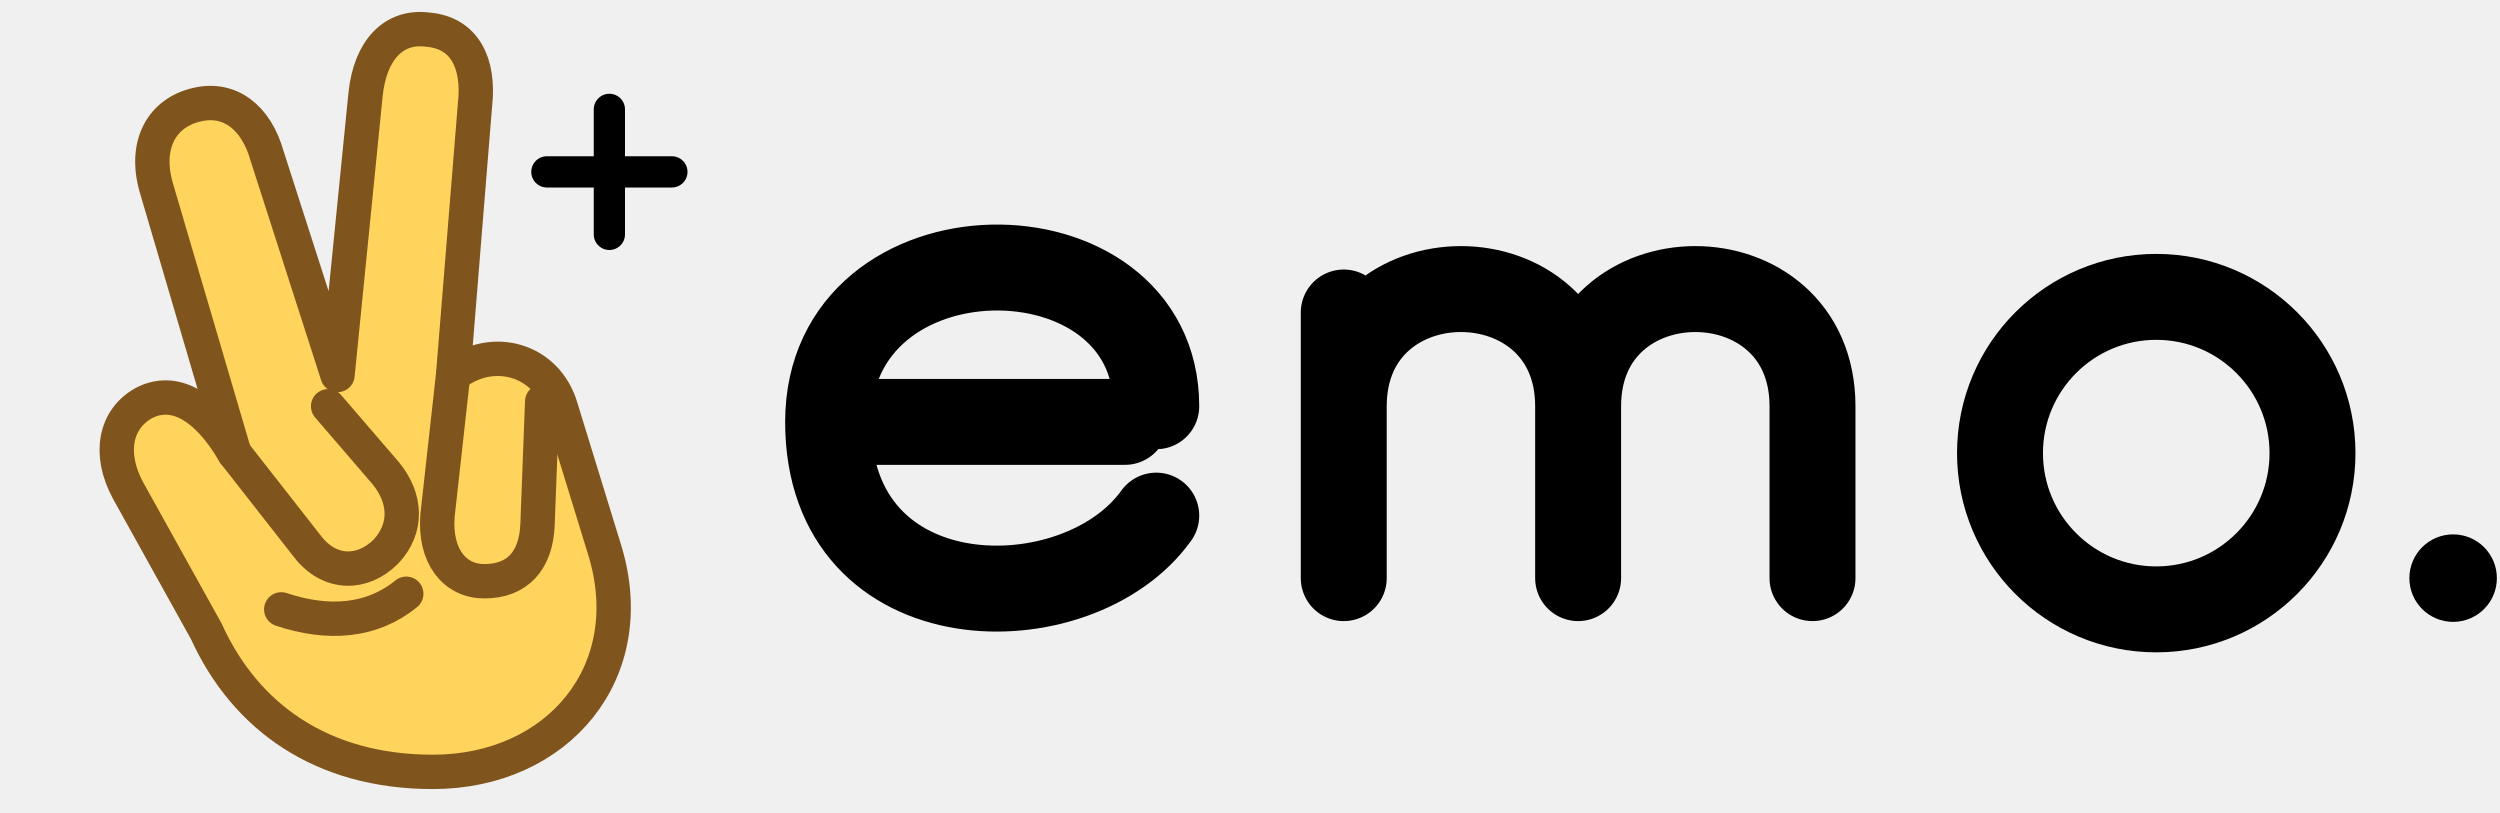
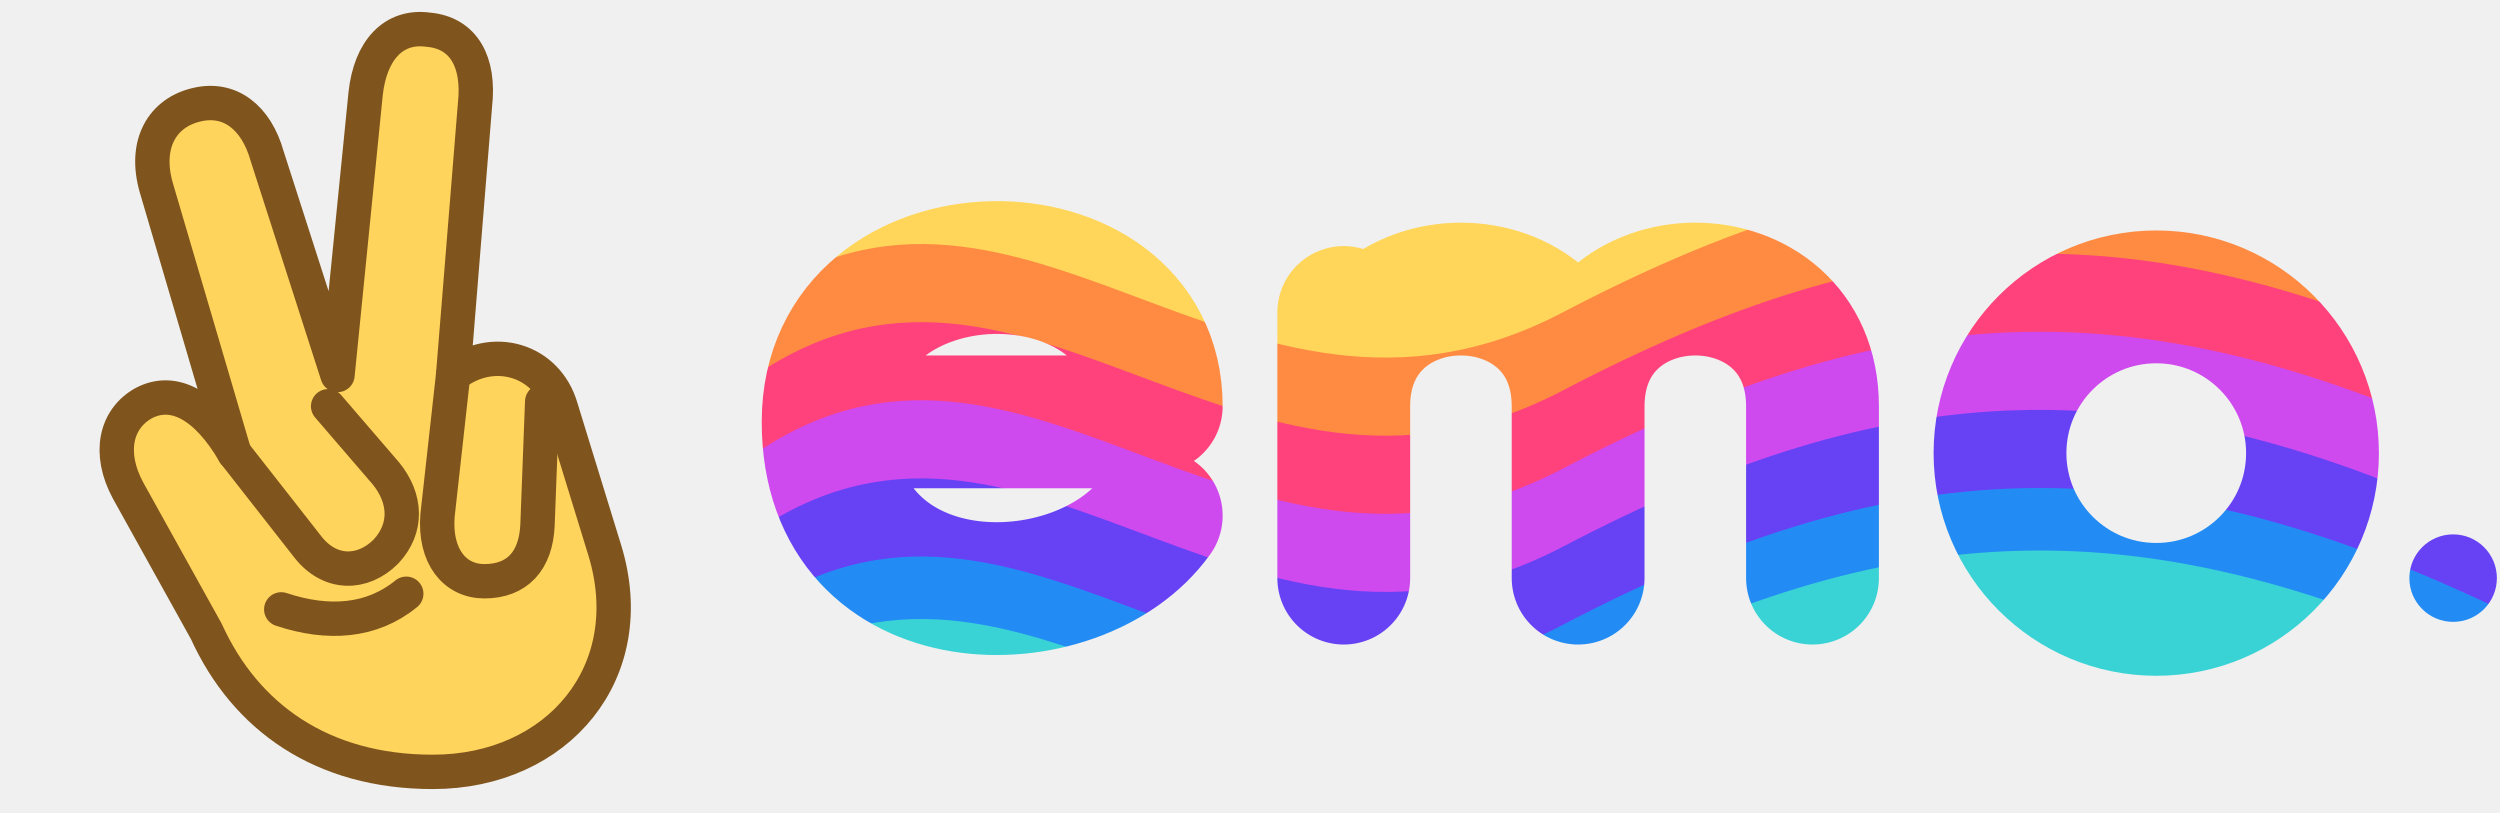
<svg xmlns="http://www.w3.org/2000/svg" viewBox="0 0 160 52" fill="none" aria-hidden="true">
  <g stroke="#80551d" stroke-width="2.2" stroke-linecap="round" stroke-linejoin="round">
    <path fill="#ffd45c" d="m15 29-5-17c-.8-2.8.4-4.8 2.6-5.3 2.1-.5 3.8.8 4.5 3.3l4.5 14 1.8-18c.3-2.8 1.8-4.4 4-4.1 2.3.2 3.3 2.1 3 4.8L29 24c2.5-2 6-1 6.9 2.1l2.8 9.1c2.4 7.8-3 14.2-11 14.2-7.1 0-12-3.5-14.5-9l-5-9c-1.3-2.4-.8-4.6 1-5.6 1.9-1 4 .1 5.8 3.2Z" />
    <path d="m29 24-1 9c-.2 2.6 1.1 4.2 3 4.2 2.1 0 3.3-1.3 3.4-3.6l.3-7.9M15 29l4.7 6c1.4 1.8 3.5 1.8 5 .3 1.4-1.5 1.3-3.4 0-5L21 26M18 39c3 1 5.8.8 8-1" />
  </g>
-   <path d="M39 7v8m-4-4h8" stroke="currentColor" stroke-width="2" stroke-linecap="round" />
-   <g stroke="currentColor" stroke-width="5.5" stroke-linecap="round" stroke-linejoin="round">
-     <path d="M72 27H53c0-13 21-13 21-1M53 27c0 13 16 13 21 6M86 37V20m0 6c0-10 15-10 15 0v11m0-11c0-10 15-10 15 0v11" />
-     <rect x="128" y="19" width="20" height="20" rx="10" />
+   <defs>
+     <mask id="emo-sunset-letters" x="47" y="9" width="113" height="38" maskUnits="userSpaceOnUse">
+       <g stroke="white" stroke-width="8.5" stroke-linecap="round" stroke-linejoin="round">
+         <path d="M72 27H53c0-13 21-13 21-1M53 27c0 13 16 13 21 6M86 37V20m0 6c0-10 15-10 15 0v11m0-11c0-10 15-10 15 0v11" />
+         <rect x="128" y="19" width="20" height="20" rx="10" />
+       </g>
+       <circle cx="157" cy="37" r="2.8" fill="white" />
+     </mask>
+   </defs>
+   <g mask="url(#emo-sunset-letters)">
+     <path fill="#ffd65a" d="M47 9h113v38H47z" />
+     <path fill="#ff8b42" d="M47 20c18-14 32 11 53 0s37-12 60-1v28H47z" />
+     <path fill="#ff427c" d="M47 25c18-14 32 11 53 0s37-12 60-1v23H47z" />
+     <path fill="#ce49ee" d="M47 30c18-14 32 11 53 0s37-12 60-1v18H47z" />
+     <path fill="#6742f5" d="M47 35c18-14 32 11 53 0s37-12 60-1v13H47z" />
+     <path fill="#238cf4" d="M47 40c18-14 32 11 53 0s37-12 60-1v8H47z" />
+     <path fill="#39d3d6" d="M47 44c18-14 32 11 53 0s37-12 60-1v4H47z" />
  </g>
-   <circle cx="157" cy="37" r="2.8" fill="currentColor" />
</svg>
